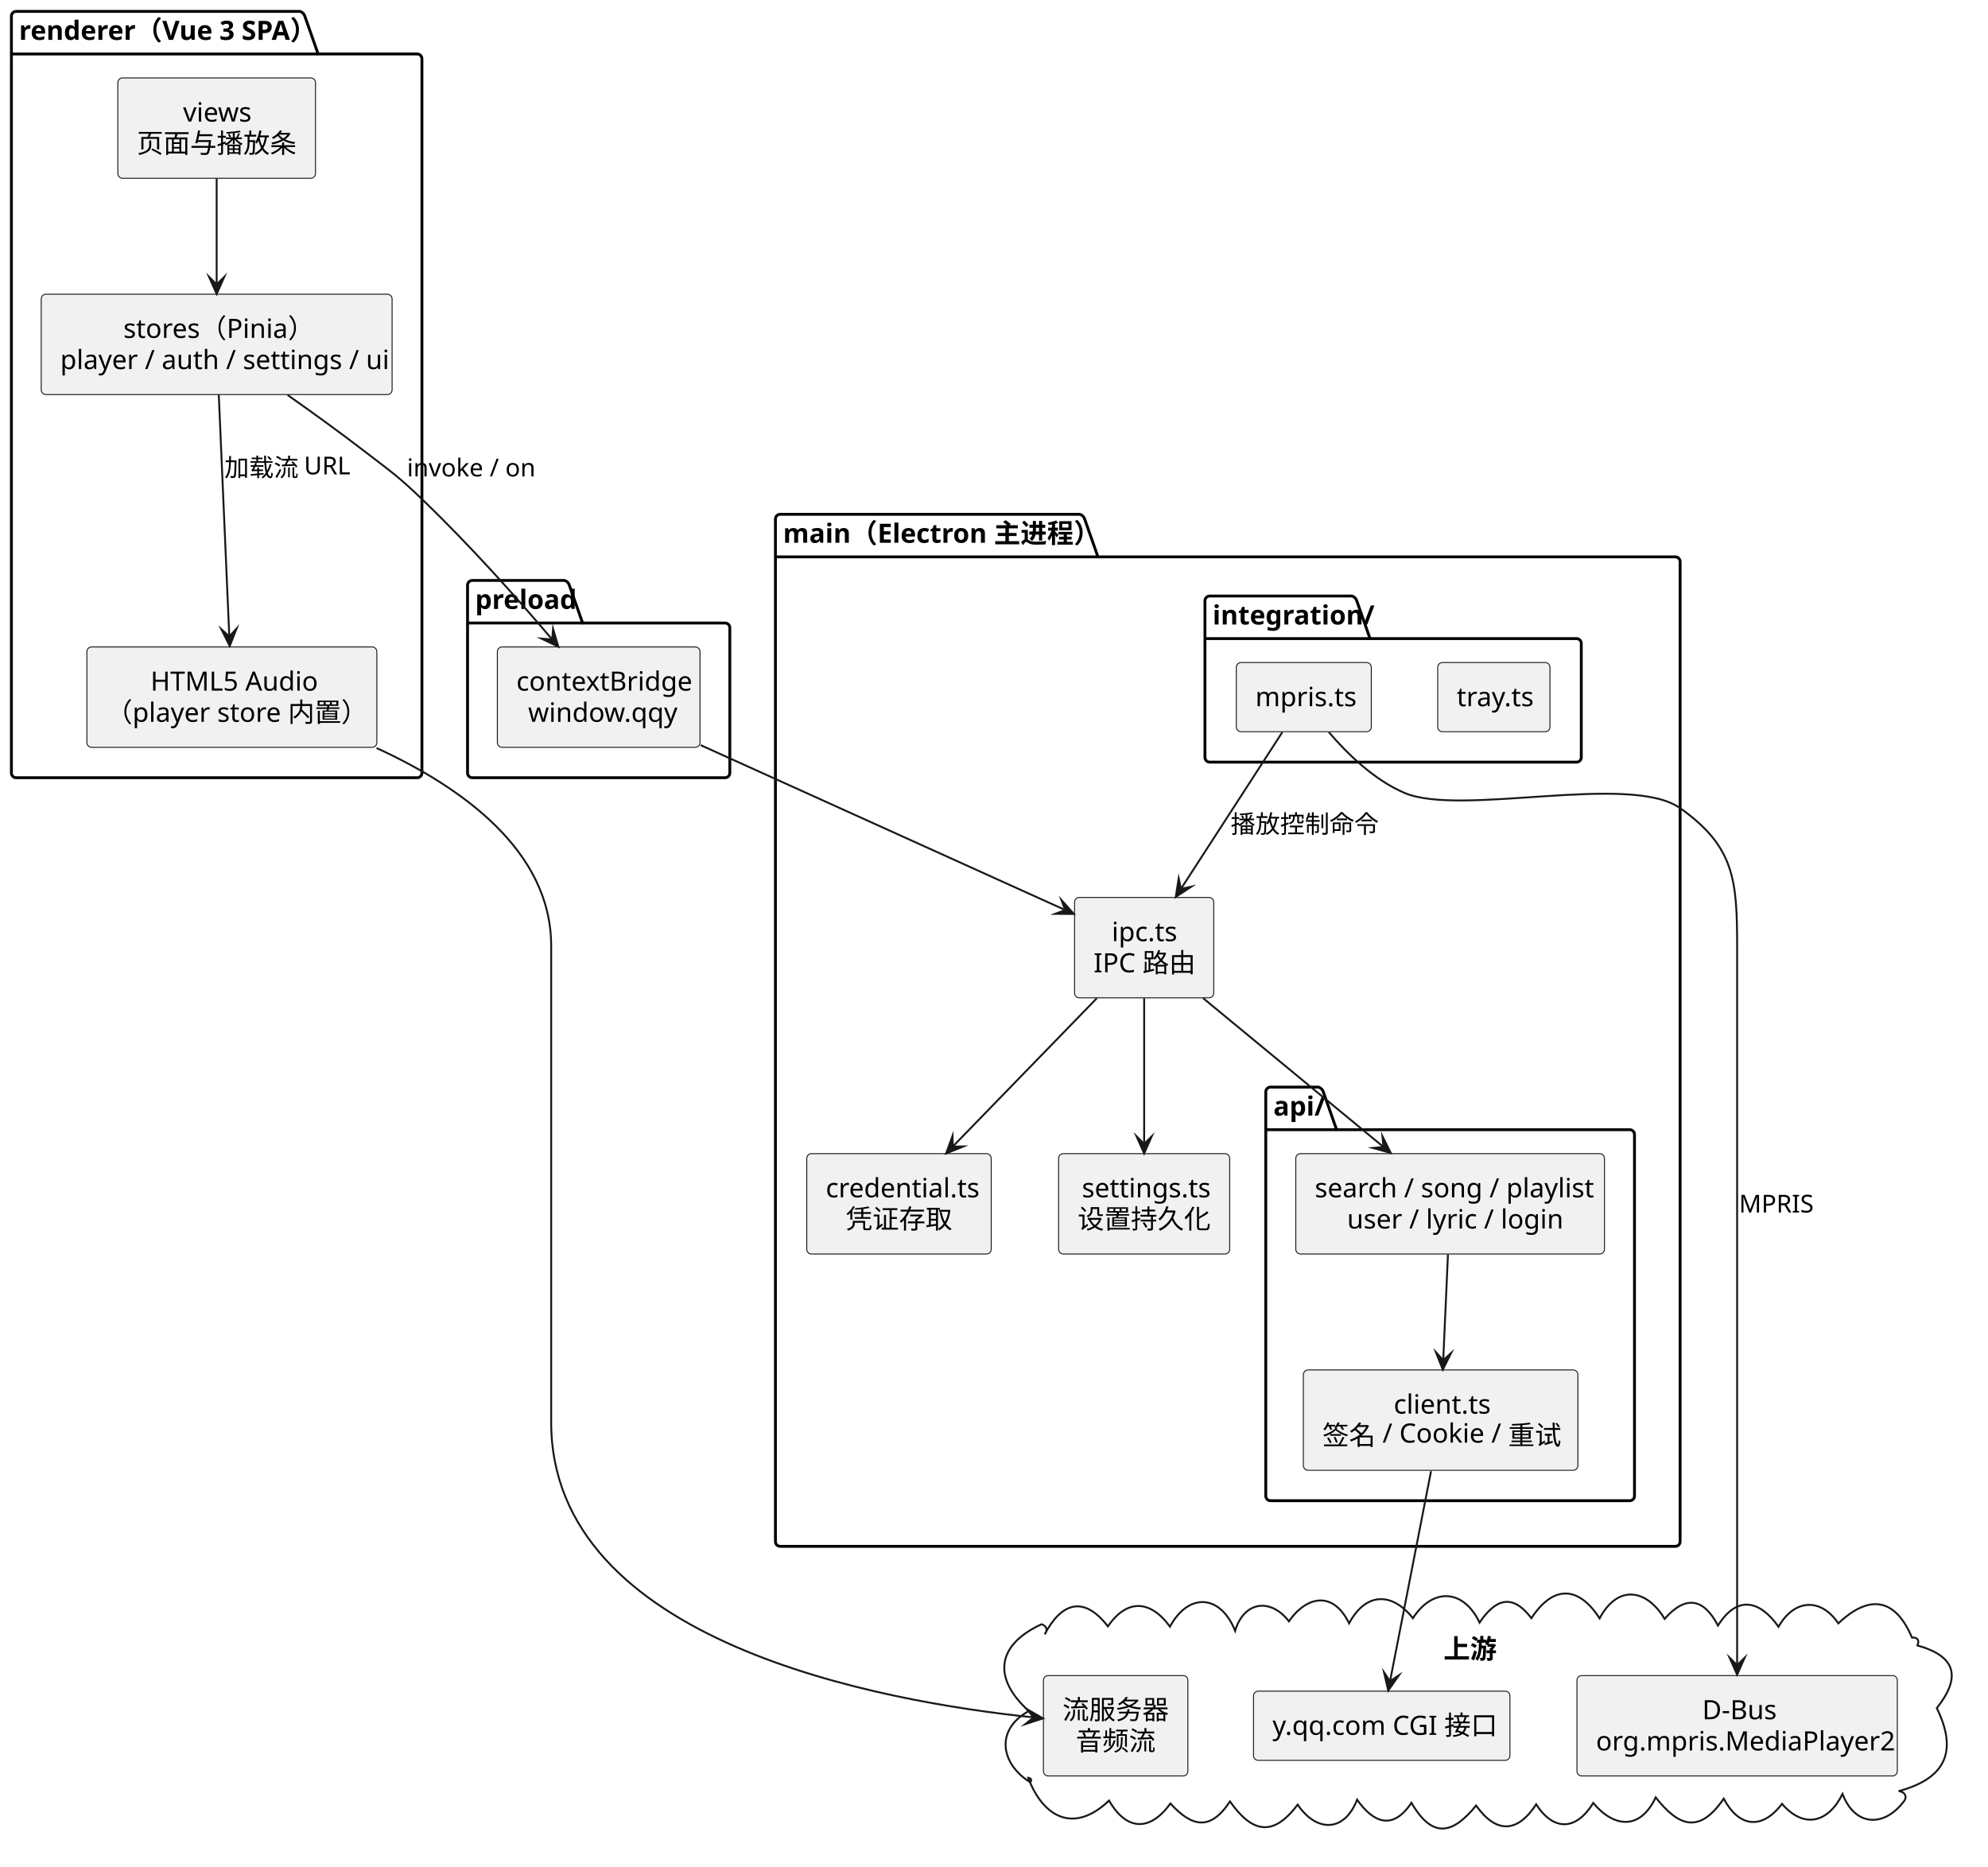
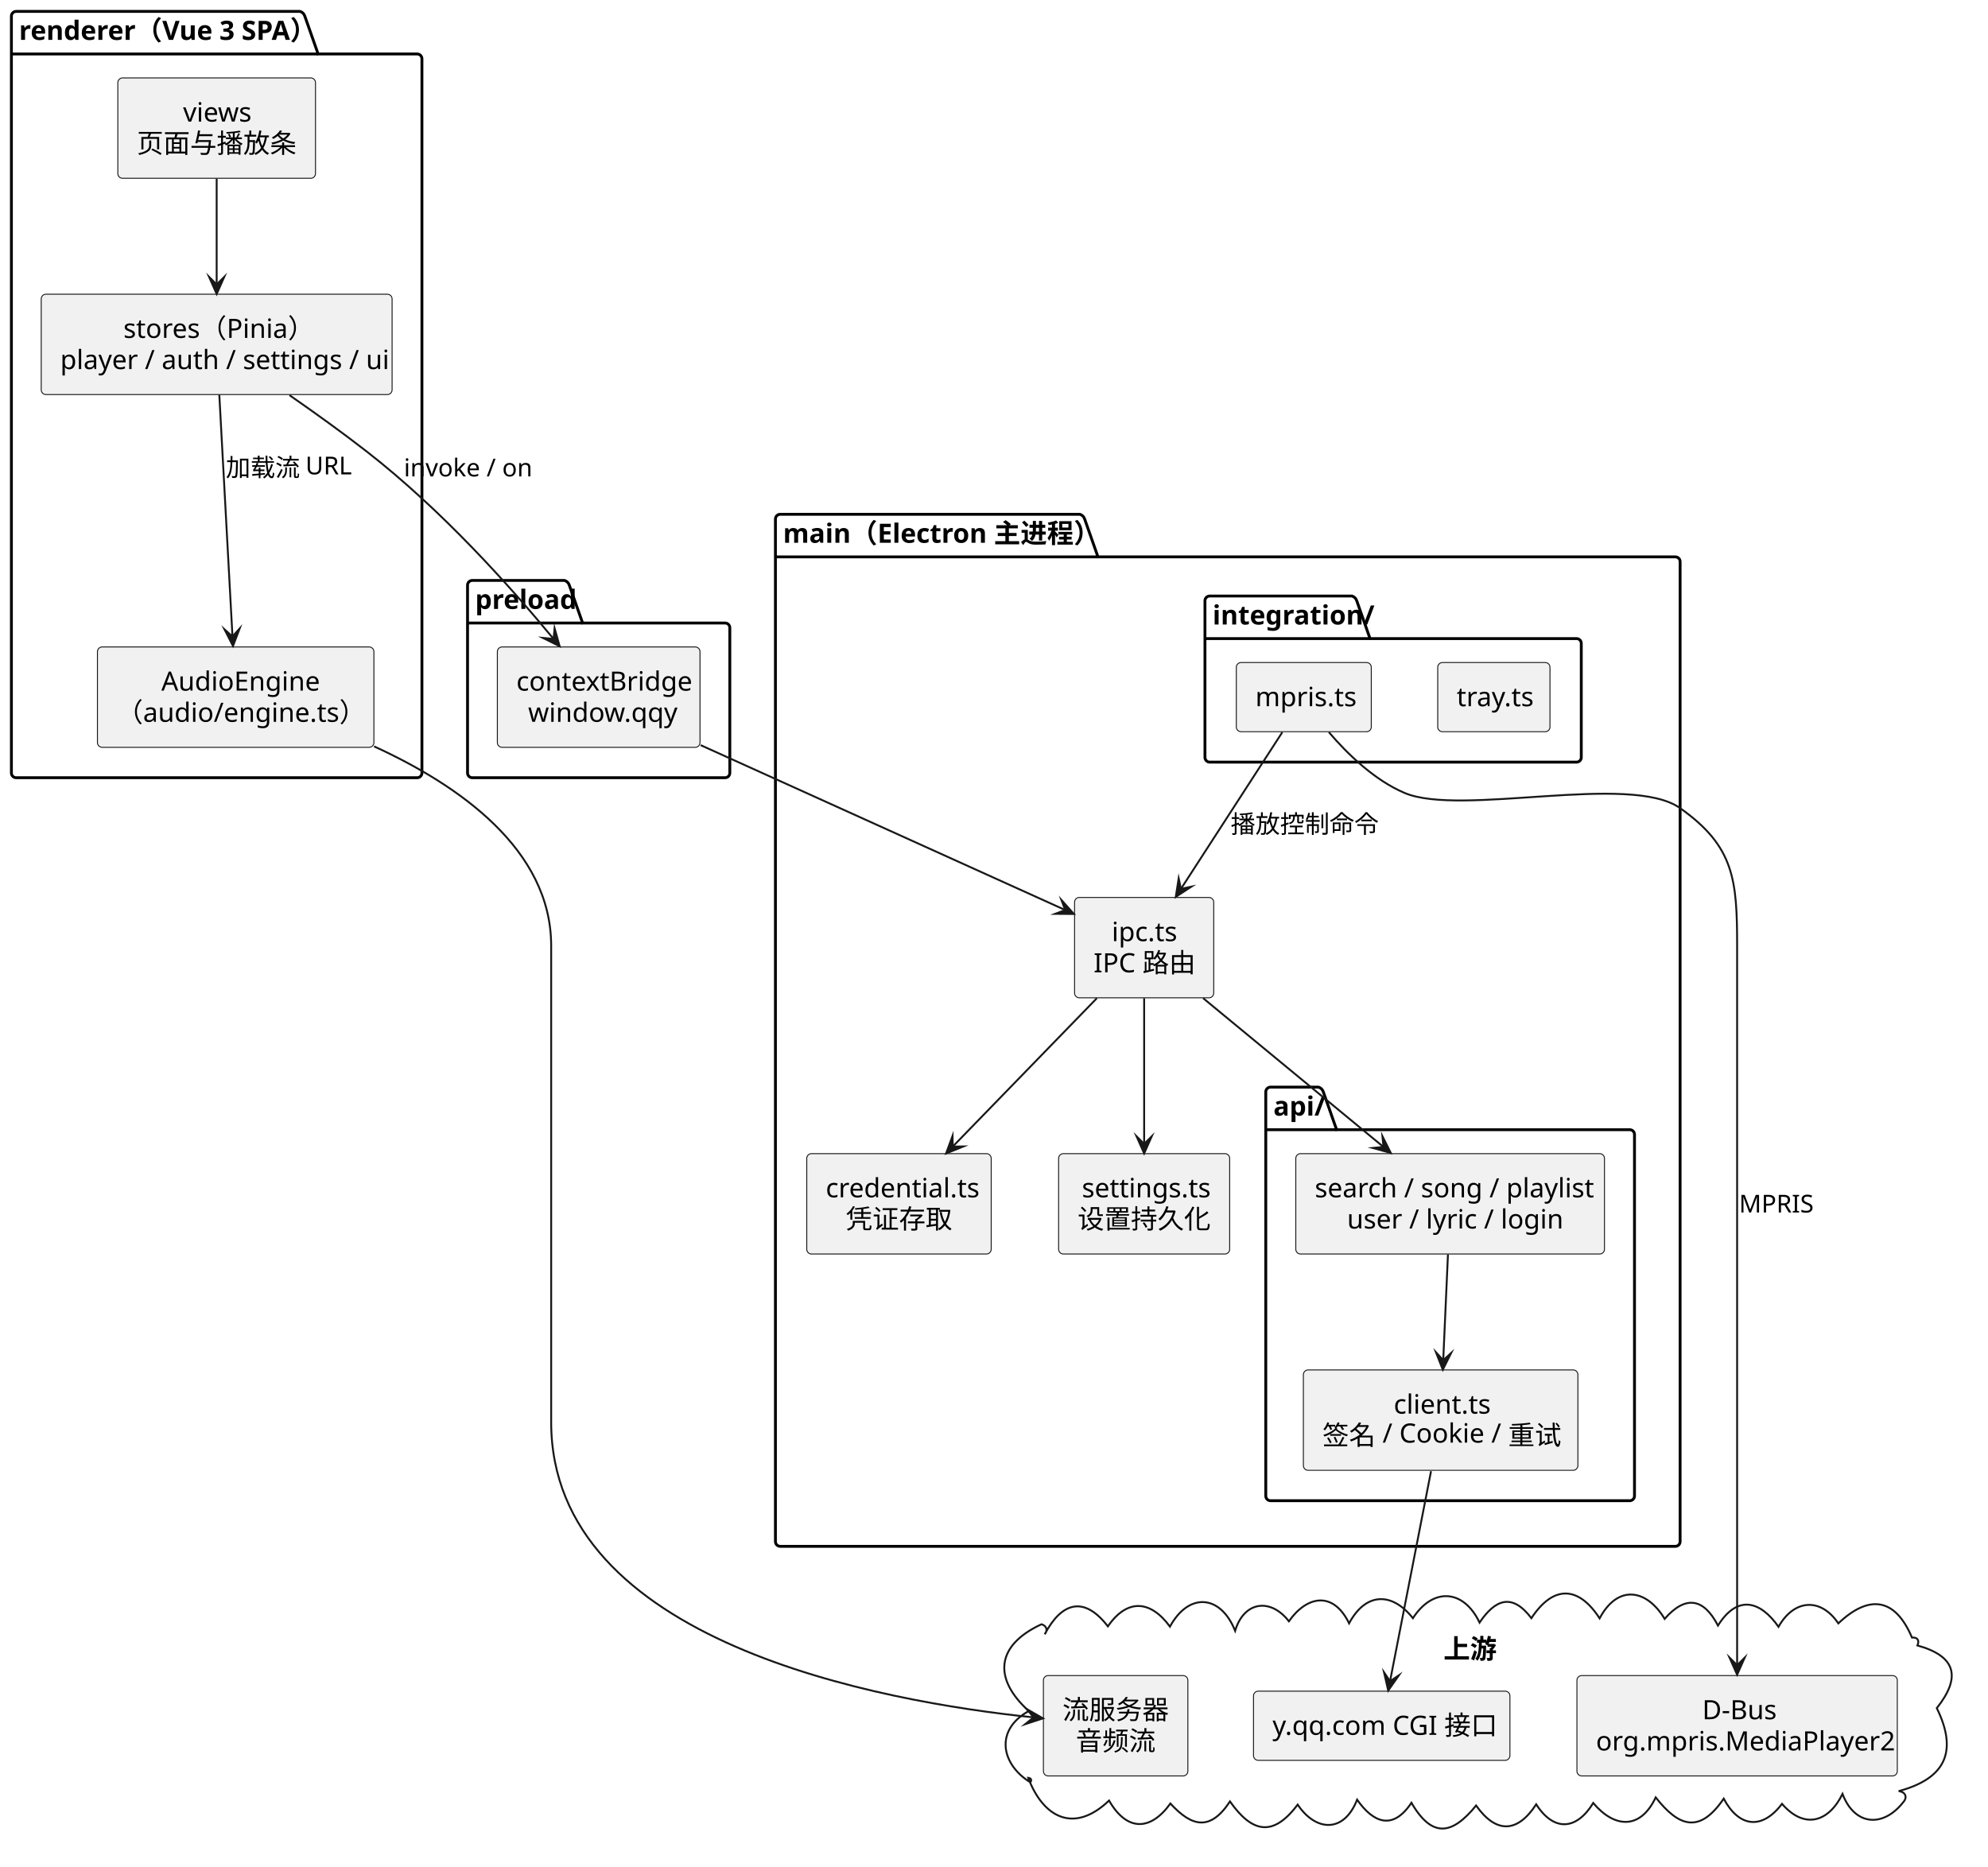
<svg xmlns="http://www.w3.org/2000/svg" version="1.1" data-diagram-type="DESCRIPTION" style="width:1046px;height:982px;background:#FFFFFF;" width="1046px" height="982px" viewBox="0 0 1046 982" zoomAndPan="magnify" preserveAspectRatio="none" contentStyleType="text/css">
  <defs />
  <g font-family="sans-serif" lengthAdjust="spacing">
    <g class="cluster" data-qualified-name="renderer.Vue 3 SPA." id="ent0001" data-source-line="5">
      <path d="M8.5,6 L157.881,6 A3.75,3.75 0 0 1 160.381,8.5 L167.381,28.406 L219.5,28.406 A2.5,2.5 0 0 1 222,30.906 L222,406.73 A2.5,2.5 0 0 1 219.5,409.23 L8.5,409.23 A2.5,2.5 0 0 1 6,406.73 L6,8.5 A2.5,2.5 0 0 1 8.5,6" style="stroke:#000;stroke-width:1.5;" fill="none" />
      <line x1="6" y1="28.406" x2="167.381" y2="28.406" style="stroke:#000;stroke-width:1.5;" />
      <text x="10" y="20.988" fill="#000" font-size="14" textLength="148.381" font-weight="700">renderer（Vue 3 SPA）</text>
    </g>
    <g class="cluster" data-qualified-name="preload" id="ent0005" data-source-line="11">
      <path d="M248.5,305.42 L297.044,305.42 A3.75,3.75 0 0 1 299.544,307.92 L306.544,327.826 L381.5,327.826 A2.5,2.5 0 0 1 384,330.326 L384,406.73 A2.5,2.5 0 0 1 381.5,409.23 L248.5,409.23 A2.5,2.5 0 0 1 246,406.73 L246,307.92 A2.5,2.5 0 0 1 248.5,305.42" style="stroke:#000;stroke-width:1.5;" fill="none" />
      <line x1="246" y1="327.826" x2="306.544" y2="327.826" style="stroke:#000;stroke-width:1.5;" />
      <text x="250" y="320.408" fill="#000" font-size="14" textLength="47.544" font-weight="700">preload</text>
    </g>
    <g class="cluster" data-qualified-name="main.Electron ...." id="ent0007" data-source-line="15">
      <path d="M410.5,270.62 L568.2,270.62 A3.75,3.75 0 0 1 570.7,273.12 L577.7,293.026 L881.5,293.026 A2.5,2.5 0 0 1 884,295.526 L884,811.17 A2.5,2.5 0 0 1 881.5,813.67 L410.5,813.67 A2.5,2.5 0 0 1 408,811.17 L408,273.12 A2.5,2.5 0 0 1 410.5,270.62" style="stroke:#000;stroke-width:1.5;" fill="none" />
      <line x1="408" y1="293.026" x2="577.7" y2="293.026" style="stroke:#000;stroke-width:1.5;" />
      <text x="412" y="285.608" fill="#000" font-size="14" textLength="156.7" font-weight="700">main（Electron 主进程）</text>
    </g>
    <g class="cluster" data-qualified-name="main.Electron .....api." id="ent0009" data-source-line="18">
      <path d="M668.5,572.04 L693.768,572.04 A3.75,3.75 0 0 1 696.268,574.54 L703.268,594.446 L857.5,594.446 A2.5,2.5 0 0 1 860,596.946 L860,787.17 A2.5,2.5 0 0 1 857.5,789.67 L668.5,789.67 A2.5,2.5 0 0 1 666,787.17 L666,574.54 A2.5,2.5 0 0 1 668.5,572.04" style="stroke:#000;stroke-width:1.5;" fill="none" />
      <line x1="666" y1="594.446" x2="703.268" y2="594.446" style="stroke:#000;stroke-width:1.5;" />
      <text x="670" y="587.028" fill="#000" font-size="14" textLength="24.268" font-weight="700">api/</text>
    </g>
    <g class="cluster" data-qualified-name="main.Electron .....integration." id="ent0014" data-source-line="26">
      <path d="M636.5,313.62 L711.355,313.62 A3.75,3.75 0 0 1 713.855,316.12 L720.855,336.026 L829.5,336.026 A2.5,2.5 0 0 1 832,338.526 L832,398.53 A2.5,2.5 0 0 1 829.5,401.03 L636.5,401.03 A2.5,2.5 0 0 1 634,398.53 L634,316.12 A2.5,2.5 0 0 1 636.5,313.62" style="stroke:#000;stroke-width:1.5;" fill="none" />
      <line x1="634" y1="336.026" x2="720.855" y2="336.026" style="stroke:#000;stroke-width:1.5;" />
      <text x="638" y="328.608" fill="#000" font-size="14" textLength="73.855" font-weight="700">integration/</text>
    </g>
    <g class="cluster" data-qualified-name=".." id="ent0017" data-source-line="32">
      <path d="M549.678,859.941 C558.381,843.487 570.069,839.155 582.916,855.777 C593.204,840.902 605.409,842.068 615.58,855.91 C625.56,837.643 642.309,839.095 649.869,858.133 C654.525,842.521 668.524,840.66 678.16,853.112 C687.593,839.695 701.443,836.964 709.841,854.182 C718.535,837.92 732.279,837.474 743.411,851.478 C754.002,835.118 770.117,836.227 778.48,853.782 C786.644,841.751 795.42,837.896 805.757,851.467 C817.12,834.18 830.374,834.136 841.64,851.566 C851.315,833.489 866.451,836.197 875.859,851.836 C886.827,839.327 896.346,840.802 903.924,855.352 C914.185,838.979 926.14,842.314 935.785,856.004 C943.723,841.808 957.704,840.179 967.254,854.206 C983.25,839.04 997.008,840.476 1006,861.67 C1009.028,861.465 1009.977,863.187 1008.881,865.835 C1029.552,871.586 1031.778,882.752 1019.059,898.81 C1030.322,921.8 1023.48,935.908 999,942.48 C1002.467,942.853 1003.867,945.621 1001.347,948.377 C990.803,961.783 975.813,960.743 969.453,943.957 C962.228,958.693 949.494,962.853 937.613,949.175 C927.012,963.096 914.965,961.469 906.943,946.442 C894.17,965.172 883.306,961.215 871.162,945.783 C862.924,963.167 849.254,961.757 838.291,948.729 C829.563,962.965 817.688,964.035 808.284,949.433 C798.353,964.609 787.186,964.905 776.665,950.054 C764.198,965.357 753.647,967.548 742.635,948.609 C732.703,963.527 722.46,958.958 714.056,946.985 C707.142,964.669 692.338,963.845 682.78,949.573 C669.682,967.02 658.685,964.241 647.158,947.915 C636.802,963.612 627.151,961.365 615.82,949.002 C605.107,963.807 592.759,963.506 583.542,947.438 C564.925,965.209 548.801,956.187 541,935.48 C542.525,935.676 542.977,936.52 542.14,937.851 C526.838,928.516 523.118,910.419 541.3,900.334 C522.224,883.051 524.2,865.663 548,854.67 C550.627,855.474 551.464,857.732 549.678,859.941" style="stroke:#181818;stroke-width:1;" fill="none" />
      <text x="759.5" y="872.658" fill="#000" font-size="14" textLength="28" font-weight="700">上游</text>
    </g>
    <g class="entity" data-qualified-name="renderer.Vue 3 SPA..V" id="ent0002" data-source-line="6">
      <rect x="62" y="41" width="104" height="52.813" fill="#F1F1F1" style="stroke:#181818;stroke-width:0.5;" rx="2.5" ry="2.5" />
      <text x="96.322" y="63.988" fill="#000" font-size="14" textLength="35.355">views</text>
      <text x="72" y="80.395" fill="#000" font-size="14" textLength="84">页面与播放条</text>
    </g>
    <g class="entity" data-qualified-name="renderer.Vue 3 SPA..ST" id="ent0003" data-source-line="7">
      <rect x="21.69" y="154.81" width="184.616" height="52.813" fill="#F1F1F1" style="stroke:#181818;stroke-width:0.5;" rx="2.5" ry="2.5" />
      <text x="64.913" y="177.798" fill="#000" font-size="14" textLength="98.171">stores（Pinia）</text>
      <text x="31.69" y="194.205" fill="#000" font-size="14" textLength="164.616">player / auth / settings / ui</text>
    </g>
    <g class="entity" data-qualified-name="renderer.Vue 3 SPA..AU" id="ent0004" data-source-line="8">
-       <rect x="45.71" y="340.42" width="152.576" height="52.813" fill="#F1F1F1" style="stroke:#181818;stroke-width:0.5;" rx="2.5" ry="2.5" />
-       <text x="79.208" y="363.408" fill="#000" font-size="14" textLength="85.579">HTML5 Audio</text>
-       <text x="55.71" y="379.815" fill="#000" font-size="14" textLength="132.576">（player store 内置）</text>
+       <rect x="51.27" y="340.42" width="145.467" height="52.813" fill="#F1F1F1" style="stroke:#181818;stroke-width:0.5;" rx="2.5" ry="2.5" />
+       <text x="84.881" y="363.408" fill="#000" font-size="14" textLength="78.244">AudioEngine</text>
+       <text x="61.27" y="379.815" fill="#000" font-size="14" textLength="125.467">（audio/engine.ts）</text>
    </g>
    <g class="entity" data-qualified-name="preload.PB" id="ent0006" data-source-line="12">
      <rect x="261.69" y="340.42" width="106.625" height="52.813" fill="#F1F1F1" style="stroke:#181818;stroke-width:0.5;" rx="2.5" ry="2.5" />
      <text x="271.69" y="363.408" fill="#000" font-size="14" textLength="86.625">contextBridge</text>
      <text x="277.859" y="379.815" fill="#000" font-size="14" textLength="74.286">window.qqy</text>
    </g>
    <g class="entity" data-qualified-name="main.Electron .....IPC" id="ent0008" data-source-line="16">
      <rect x="565.39" y="472.23" width="73.224" height="52.813" fill="#F1F1F1" style="stroke:#181818;stroke-width:0.5;" rx="2.5" ry="2.5" />
      <text x="584.957" y="495.218" fill="#000" font-size="14" textLength="34.091">ipc.ts</text>
      <text x="575.39" y="511.625" fill="#000" font-size="14" textLength="53.224">IPC 路由</text>
    </g>
    <g class="entity" data-qualified-name="main.Electron .....CR" id="ent0012" data-source-line="23">
      <rect x="424.48" y="607.04" width="97.048" height="52.813" fill="#F1F1F1" style="stroke:#181818;stroke-width:0.5;" rx="2.5" ry="2.5" />
      <text x="434.48" y="630.028" fill="#000" font-size="14" textLength="77.048">credential.ts</text>
      <text x="445.004" y="646.435" fill="#000" font-size="14" textLength="56">凭证存取</text>
    </g>
    <g class="entity" data-qualified-name="main.Electron .....SE" id="ent0013" data-source-line="24">
      <rect x="557" y="607.04" width="90" height="52.813" fill="#F1F1F1" style="stroke:#181818;stroke-width:0.5;" rx="2.5" ry="2.5" />
      <text x="569.235" y="630.028" fill="#000" font-size="14" textLength="65.529">settings.ts</text>
      <text x="567" y="646.435" fill="#000" font-size="14" textLength="70">设置持久化</text>
    </g>
    <g class="entity" data-qualified-name="main.Electron .....api..CL" id="ent0010" data-source-line="19">
      <rect x="685.78" y="720.85" width="144.448" height="52.813" fill="#F1F1F1" style="stroke:#181818;stroke-width:0.5;" rx="2.5" ry="2.5" />
      <text x="733.319" y="743.838" fill="#000" font-size="14" textLength="49.369">client.ts</text>
      <text x="695.78" y="760.245" fill="#000" font-size="14" textLength="124.448">签名 / Cookie / 重试</text>
    </g>
    <g class="entity" data-qualified-name="main.Electron .....api..EP" id="ent0011" data-source-line="20">
      <rect x="681.79" y="607.04" width="162.413" height="52.813" fill="#F1F1F1" style="stroke:#181818;stroke-width:0.5;" rx="2.5" ry="2.5" />
      <text x="691.79" y="630.028" fill="#000" font-size="14" textLength="142.413">search / song / playlist</text>
      <text x="708.774" y="646.435" fill="#000" font-size="14" textLength="108.445">user / lyric / login</text>
    </g>
    <g class="entity" data-qualified-name="main.Electron .....integration..MP" id="ent0015" data-source-line="27">
      <rect x="650.5" y="348.62" width="71.01" height="36.406" fill="#F1F1F1" style="stroke:#181818;stroke-width:0.5;" rx="2.5" ry="2.5" />
      <text x="660.5" y="371.608" fill="#000" font-size="14" textLength="51.01">mpris.ts</text>
    </g>
    <g class="entity" data-qualified-name="main.Electron .....integration..TR" id="ent0016" data-source-line="28">
      <rect x="756.47" y="348.62" width="59.061" height="36.406" fill="#F1F1F1" style="stroke:#181818;stroke-width:0.5;" rx="2.5" ry="2.5" />
      <text x="766.47" y="371.608" fill="#000" font-size="14" textLength="39.061">tray.ts</text>
    </g>
    <g class="entity" data-qualified-name="...UP1" id="ent0018" data-source-line="33">
      <rect x="659.54" y="889.87" width="134.912" height="36.406" fill="#F1F1F1" style="stroke:#181818;stroke-width:0.5;" rx="2.5" ry="2.5" />
      <text x="669.54" y="912.858" fill="#000" font-size="14" textLength="114.912">y.qq.com CGI 接口</text>
    </g>
    <g class="entity" data-qualified-name="...UP2" id="ent0019" data-source-line="34">
      <rect x="549" y="881.67" width="76" height="52.813" fill="#F1F1F1" style="stroke:#181818;stroke-width:0.5;" rx="2.5" ry="2.5" />
      <text x="559" y="904.658" fill="#000" font-size="14" textLength="56">流服务器</text>
      <text x="566" y="921.065" fill="#000" font-size="14" textLength="42">音频流</text>
    </g>
    <g class="entity" data-qualified-name="...BUS" id="ent0020" data-source-line="35">
      <rect x="829.72" y="881.67" width="168.559" height="52.813" fill="#F1F1F1" style="stroke:#181818;stroke-width:0.5;" rx="2.5" ry="2.5" />
      <text x="895.638" y="904.658" fill="#000" font-size="14" textLength="36.723">D-Bus</text>
      <text x="839.72" y="921.065" fill="#000" font-size="14" textLength="148.559">org.mpris.MediaPlayer2</text>
    </g>
    <g class="link" data-entity-1="ent0002" data-entity-2="ent0003" id="lnk21" data-source-line="38" data-link-type="dependency">
      <path d="M114,94.05 C114,112.24 114,131.53 114,149.68" style="stroke:#181818;stroke-width:1;" fill="none" id="V-to-ST" />
      <polygon points="114,154.68,118,145.68,114,149.68,110,145.68,114,154.68" fill="#181818" style="stroke:#181818;stroke-width:1;stroke-linejoin:miter;stroke-miterlimit:10;" />
    </g>
    <g class="link" data-entity-1="ent0003" data-entity-2="ent0004" id="lnk22" data-source-line="39" data-link-type="dependency">
-       <path d="M115.11,207.74 C116.63,242.63 119.122,299.845 120.652,334.925" style="stroke:#181818;stroke-width:1;" fill="none" id="ST-to-AU" />
-       <polygon points="120.87,339.92,124.474,330.754,120.652,334.925,116.482,331.103,120.87,339.92" fill="#181818" style="stroke:#181818;stroke-width:1;stroke-linejoin:miter;stroke-miterlimit:10;" />
-       <text x="118.05" y="250.681" fill="#000" font-size="13" textLength="65.667">加载流 URL</text>
+       <path d="M115.39,207.74 C117.29,242.63 120.408,299.847 122.318,334.927" style="stroke:#181818;stroke-width:1;" fill="none" id="ST-to-AU" />
+       <polygon points="122.59,339.92,126.095,330.716,122.318,334.927,118.107,331.151,122.59,339.92" fill="#181818" style="stroke:#181818;stroke-width:1;stroke-linejoin:miter;stroke-miterlimit:10;" />
+       <text x="118.81" y="250.681" fill="#000" font-size="13" textLength="65.667">加载流 URL</text>
    </g>
    <g class="link" data-entity-1="ent0003" data-entity-2="ent0006" id="lnk23" data-source-line="40" data-link-type="dependency">
-       <path d="M151.33,207.85 C164.35,217.03 178.97,227.59 192,237.62 C205.75,248.21 209.49,250.59 222,262.62 C248.07,287.7 272.282,315.01 290.542,336.49" style="stroke:#181818;stroke-width:1;" fill="none" id="ST-to-PB" />
-       <polygon points="293.78,340.3,290.998,330.852,290.542,336.49,284.903,336.034,293.78,340.3" fill="#181818" style="stroke:#181818;stroke-width:1;stroke-linejoin:miter;stroke-miterlimit:10;" />
-       <text x="214.14" y="250.681" fill="#000" font-size="13" textLength="63.94">invoke / on</text>
+       <path d="M152.33,207.95 C165.43,217.05 180.05,227.53 193,237.62 C232.76,268.58 268.463,308.628 291.273,336.198" style="stroke:#181818;stroke-width:1;" fill="none" id="ST-to-PB" />
+       <polygon points="294.46,340.05,291.805,330.566,291.273,336.198,285.641,335.665,294.46,340.05" fill="#181818" style="stroke:#181818;stroke-width:1;stroke-linejoin:miter;stroke-miterlimit:10;" />
+       <text x="212.5" y="250.681" fill="#000" font-size="13" textLength="63.94">invoke / on</text>
    </g>
    <g class="link" data-entity-1="ent0006" data-entity-2="ent0008" id="lnk24" data-source-line="41" data-link-type="dependency">
      <path d="M368.65,392.09 C425.92,417.99 510.584,456.289 560.474,478.859" style="stroke:#181818;stroke-width:1;" fill="none" id="PB-to-IPC" />
      <polygon points="565.03,480.92,558.479,473.566,560.474,478.859,555.181,480.855,565.03,480.92" fill="#181818" style="stroke:#181818;stroke-width:1;stroke-linejoin:miter;stroke-miterlimit:10;" />
    </g>
    <g class="link" data-entity-1="ent0008" data-entity-2="ent0011" id="lnk25" data-source-line="42" data-link-type="dependency">
      <path d="M633.04,525.24 C661.46,548.69 699.443,580.019 727.923,603.509" style="stroke:#181818;stroke-width:1;" fill="none" id="IPC-to-EP" />
      <polygon points="731.78,606.69,727.382,597.878,727.923,603.509,722.292,604.049,731.78,606.69" fill="#181818" style="stroke:#181818;stroke-width:1;stroke-linejoin:miter;stroke-miterlimit:10;" />
    </g>
    <g class="link" data-entity-1="ent0008" data-entity-2="ent0012" id="lnk26" data-source-line="43" data-link-type="dependency">
      <path d="M577.13,525.24 C554.28,548.76 524.093,579.843 501.283,603.333" style="stroke:#181818;stroke-width:1;" fill="none" id="IPC-to-CR" />
      <polygon points="497.8,606.92,506.939,603.25,501.283,603.333,501.2,597.677,497.8,606.92" fill="#181818" style="stroke:#181818;stroke-width:1;stroke-linejoin:miter;stroke-miterlimit:10;" />
    </g>
    <g class="link" data-entity-1="ent0008" data-entity-2="ent0013" id="lnk27" data-source-line="44" data-link-type="dependency">
      <path d="M602,525.24 C602,548.76 602,578.43 602,601.92" style="stroke:#181818;stroke-width:1;" fill="none" id="IPC-to-SE" />
      <polygon points="602,606.92,606,597.92,602,601.92,598,597.92,602,606.92" fill="#181818" style="stroke:#181818;stroke-width:1;stroke-linejoin:miter;stroke-miterlimit:10;" />
    </g>
    <g class="link" data-entity-1="ent0015" data-entity-2="ent0008" id="lnk28" data-source-line="45" data-link-type="dependency">
      <path d="M674.67,385.33 C660.25,407.62 637.947,442.093 621.357,467.723" style="stroke:#181818;stroke-width:1;" fill="none" id="MP-to-IPC" />
      <polygon points="618.64,471.92,626.888,466.538,621.357,467.723,620.173,462.191,618.64,471.92" fill="#181818" style="stroke:#181818;stroke-width:1;stroke-linejoin:miter;stroke-miterlimit:10;" />
      <text x="647.52" y="438.291" fill="#000" font-size="13" textLength="78">播放控制命令</text>
    </g>
    <g class="link" data-entity-1="ent0011" data-entity-2="ent0010" id="lnk29" data-source-line="46" data-link-type="dependency">
      <path d="M761.85,660.1 C761.04,678.28 760.173,697.575 759.363,715.735" style="stroke:#181818;stroke-width:1;" fill="none" id="EP-to-CL" />
      <polygon points="759.14,720.73,763.537,711.917,759.363,715.735,755.545,711.561,759.14,720.73" fill="#181818" style="stroke:#181818;stroke-width:1;stroke-linejoin:miter;stroke-miterlimit:10;" />
    </g>
    <g class="link" data-entity-1="ent0010" data-entity-2="ent0018" id="lnk30" data-source-line="47" data-link-type="dependency">
      <path d="M752.95,774.13 C746.6,806.65 736.838,856.693 731.378,884.663" style="stroke:#181818;stroke-width:1;" fill="none" id="CL-to-UP1" />
      <polygon points="730.42,889.57,736.07,881.503,731.378,884.663,728.218,879.97,730.42,889.57" fill="#181818" style="stroke:#181818;stroke-width:1;stroke-linejoin:miter;stroke-miterlimit:10;" />
    </g>
    <g class="link" data-entity-1="ent0004" data-entity-2="ent0019" id="lnk31" data-source-line="48" data-link-type="dependency">
-       <path d="M198.14,393.61 C242.59,414 290,447.51 290,497.64 C290,497.64 290,497.64 290,748.26 C290,864.33 463.597,895.364 543.807,903.684" style="stroke:#181818;stroke-width:1;" fill="none" id="AU-to-UP2" />
+       <path d="M196.81,392.74 C241.41,413.13 290,446.97 290,497.64 C290,497.64 290,497.64 290,748.26 C290,864.33 463.597,895.364 543.807,903.684" style="stroke:#181818;stroke-width:1;" fill="none" id="AU-to-UP2" />
      <polygon points="548.78,904.2,540.241,899.293,543.807,903.684,539.415,907.25,548.78,904.2" fill="#181818" style="stroke:#181818;stroke-width:1;stroke-linejoin:miter;stroke-miterlimit:10;" />
    </g>
    <g class="link" data-entity-1="ent0015" data-entity-2="ent0020" id="lnk32" data-source-line="49" data-link-type="dependency">
      <path d="M699.22,385.3 C708.88,396.6 723.03,410.43 739,417.23 C768.69,429.88 857.67,406.57 884,425.23 C912.42,445.37 914,462.8 914,497.64 C914,497.64 914,497.64 914,748.26 C914,795.13 914,844.79 914,876.22" style="stroke:#181818;stroke-width:1;" fill="none" id="MP-to-BUS" />
      <polygon points="914,881.22,918,872.22,914,876.22,910,872.22,914,881.22" fill="#181818" style="stroke:#181818;stroke-width:1;stroke-linejoin:miter;stroke-miterlimit:10;" />
      <text x="915" y="638.011" fill="#000" font-size="13" textLength="38.816">MPRIS</text>
    </g>
  </g>
</svg>
